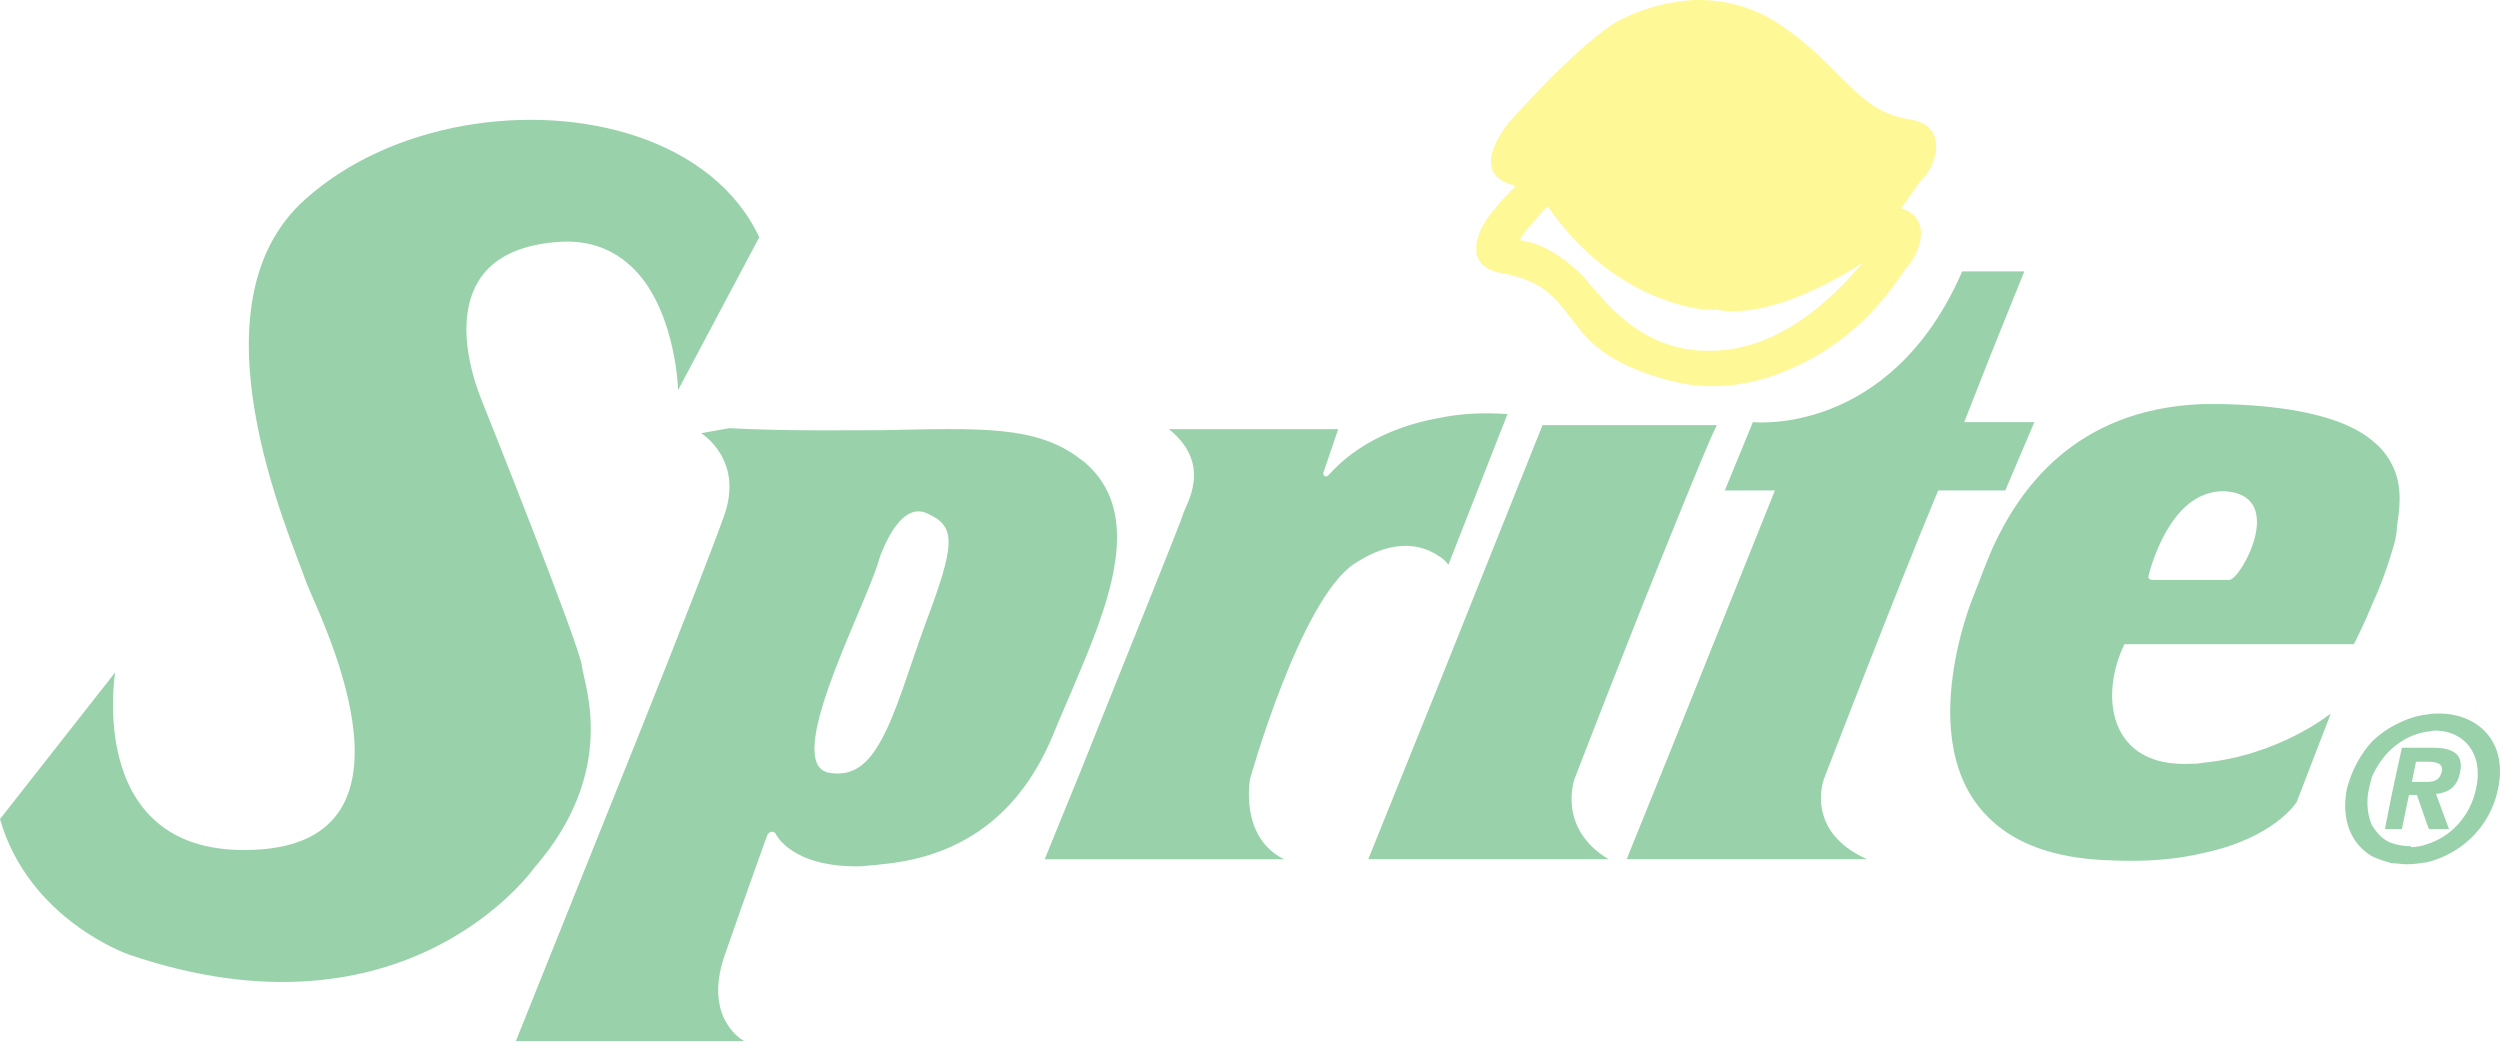
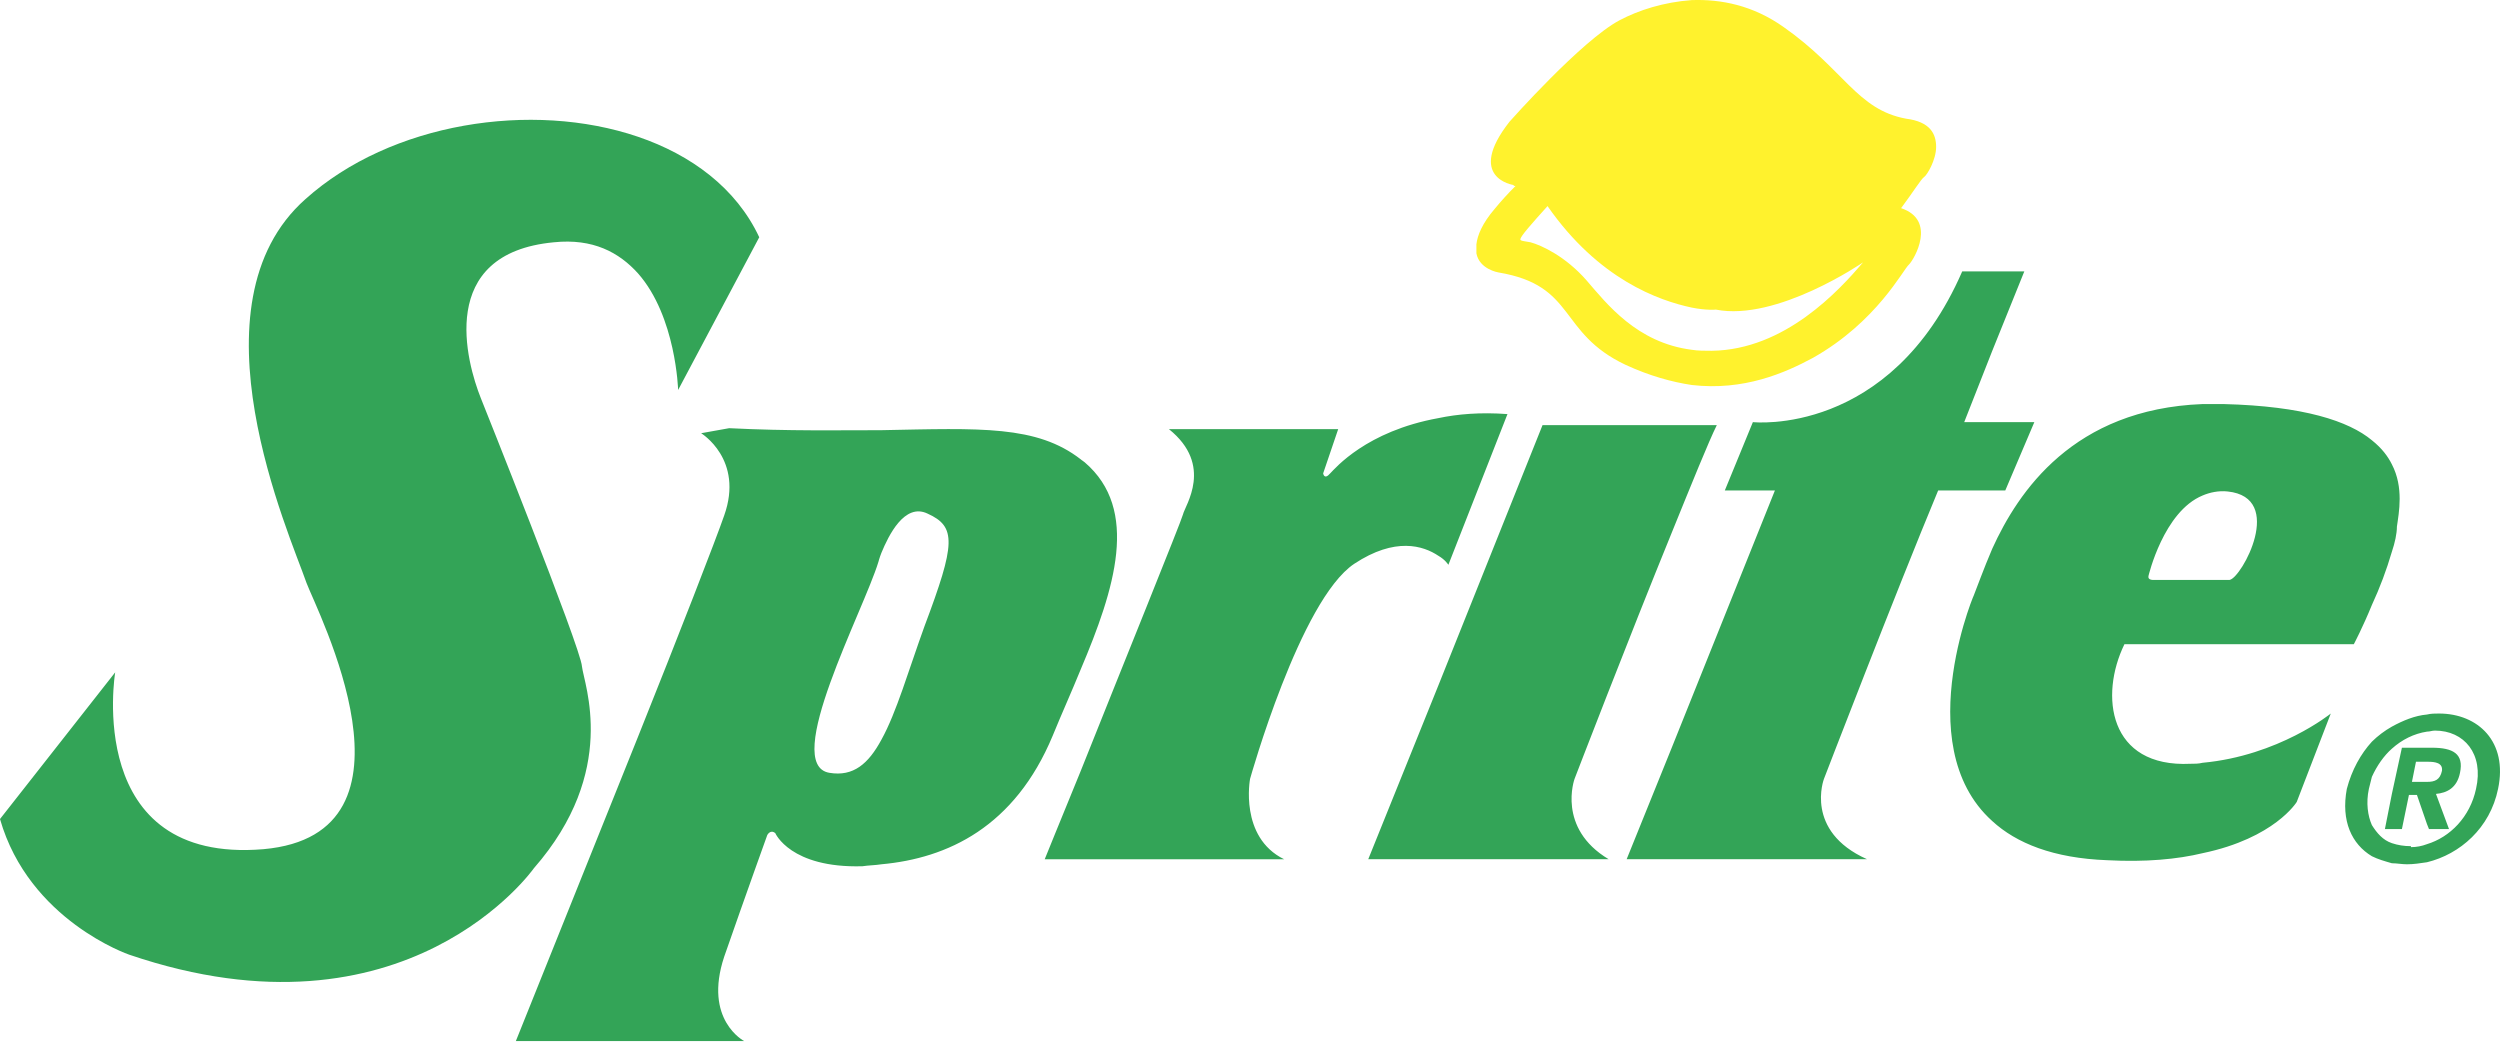
<svg xmlns="http://www.w3.org/2000/svg" width="80" height="34" viewBox="0 0 80 34" fill="none">
-   <g opacity="0.5">
-     <path fill-rule="evenodd" clip-rule="evenodd" d="M54.136 0.003C53.239 0.068 52.437 0.325 51.829 0.647C50.611 1.29 48.304 3.895 48.304 3.895C46.893 5.695 48.431 5.92 48.431 5.92C48.431 5.952 48.463 5.952 48.496 5.952C48.259 6.187 48.035 6.434 47.823 6.692C47.438 7.142 47.277 7.528 47.245 7.817V8.107C47.342 8.621 47.95 8.718 47.95 8.718C50.451 9.136 49.842 10.647 52.021 11.676C52.79 12.03 53.496 12.223 54.136 12.32C55.803 12.513 57.118 11.934 58.015 11.451C60.066 10.294 60.899 8.622 61.091 8.461C61.252 8.3 61.989 7.046 60.835 6.661C61.22 6.146 61.476 5.728 61.572 5.664C61.669 5.599 61.956 5.117 61.956 4.699C61.956 4.281 61.764 3.895 60.995 3.798C59.425 3.509 59.008 2.223 57.085 0.872C56.091 0.164 55.065 -0.029 54.136 0.003ZM54.136 11.193C52.374 10.968 51.412 9.714 50.771 8.974C50.098 8.203 49.329 7.849 48.976 7.753C48.623 7.688 48.592 7.721 48.719 7.528C48.848 7.334 49.521 6.595 49.521 6.595C51.155 8.942 53.079 9.617 54.136 9.843C54.617 9.939 54.906 9.907 54.906 9.907C56.861 10.293 59.618 8.396 59.618 8.396C58.849 9.296 57.118 11.193 54.778 11.225C54.553 11.225 54.329 11.225 54.136 11.193Z" fill="#FFF22D" />
-     <path fill-rule="evenodd" clip-rule="evenodd" d="M20.418 23.573C19.114 26.82 17.81 30.067 16.507 33.315H23.815C23.815 33.315 22.501 32.64 23.174 30.615C23.879 28.589 24.552 26.724 24.552 26.724C24.552 26.724 24.648 26.53 24.809 26.66C24.809 26.66 25.289 27.785 27.597 27.72C27.79 27.689 28.014 27.689 28.206 27.657C30.321 27.464 32.469 26.467 33.687 23.541C33.975 22.834 34.296 22.126 34.584 21.418C35.674 18.846 36.475 16.306 34.712 14.795C34.68 14.763 34.616 14.731 34.584 14.699C33.174 13.605 31.379 13.702 28.206 13.766C26.859 13.766 25.257 13.798 23.333 13.702L22.436 13.863C22.436 13.863 23.814 14.699 23.173 16.499C22.918 17.238 21.732 20.293 20.418 23.573V23.573ZM77.663 27.013C78.4 26.789 79.041 26.145 79.233 25.244C79.49 24.119 78.849 23.379 77.919 23.379C77.822 23.379 77.759 23.412 77.663 23.412C77.246 23.476 76.861 23.669 76.54 23.958C76.284 24.183 76.06 24.505 75.9 24.859C75.867 24.987 75.836 25.116 75.804 25.244C75.707 25.695 75.771 26.113 75.9 26.402C76.06 26.659 76.252 26.884 76.54 26.981C76.733 27.045 76.925 27.077 77.15 27.077V27.109C77.325 27.108 77.499 27.076 77.663 27.013V27.013ZM77.663 22.865C77.791 22.833 77.919 22.833 78.047 22.833C79.297 22.833 80.258 23.734 79.938 25.244C79.681 26.499 78.72 27.335 77.663 27.592C77.438 27.624 77.246 27.657 77.021 27.657C76.861 27.657 76.701 27.624 76.54 27.624C76.317 27.56 76.092 27.496 75.9 27.399C75.258 27.014 74.906 26.274 75.098 25.245C75.258 24.634 75.547 24.12 75.9 23.734C76.091 23.546 76.306 23.384 76.54 23.252C76.894 23.058 77.278 22.898 77.663 22.865V22.865ZM77.663 26.37L77.342 25.438H77.086L76.861 26.53H76.317L76.54 25.405L76.861 23.927H77.822C78.495 23.927 78.849 24.119 78.72 24.73C78.624 25.213 78.303 25.373 77.951 25.405L78.368 26.53H77.727L77.663 26.37V26.37ZM77.663 24.376H77.695C77.919 24.376 78.176 24.409 78.143 24.666C78.08 24.955 77.919 25.02 77.663 25.02H77.182L77.311 24.376H77.663V24.376ZM76.54 14.859C76.925 15.598 76.765 16.402 76.701 16.852C76.701 17.077 76.637 17.367 76.54 17.656C76.369 18.239 76.155 18.809 75.9 19.36C75.611 20.068 75.323 20.614 75.323 20.614H67.982C67.181 22.254 67.469 24.569 70.098 24.441C70.226 24.441 70.354 24.441 70.482 24.409C72.918 24.184 74.585 22.833 74.585 22.833L73.495 25.663C73.495 25.663 72.79 26.82 70.482 27.302C69.681 27.496 68.655 27.592 67.437 27.527C65.707 27.464 64.521 26.981 63.752 26.274C60.995 23.797 63.367 18.557 63.142 19.103C63.271 18.781 63.463 18.235 63.752 17.559C64.585 15.727 66.347 13.09 70.482 12.93H71.156C73.719 12.994 75.162 13.476 75.899 14.087C76.221 14.344 76.412 14.602 76.54 14.859V14.859ZM70.483 18.557H71.348C71.733 18.492 73.143 15.92 71.284 15.727C70.996 15.695 70.707 15.759 70.483 15.856C69.233 16.37 68.752 18.428 68.752 18.428C68.72 18.557 68.88 18.557 68.88 18.557H70.483V18.557V18.557ZM63.752 15.695H64.169L65.099 13.508H62.855L63.753 11.225L64.778 8.685H62.791C60.483 13.99 56.092 13.508 56.092 13.508L55.194 15.695H56.797L53.496 23.926L52.053 27.495H59.745C57.726 26.594 58.367 24.923 58.367 24.923C58.367 24.923 60.643 19.006 62.021 15.695H63.752V15.695ZM53.496 17.045C52.117 20.422 50.386 24.923 50.386 24.923C50.386 24.923 49.809 26.498 51.477 27.495H43.784L46.028 21.933L49.361 13.604H54.938C54.681 14.119 54.136 15.47 53.496 17.045V17.045ZM46.027 17.785C45.546 17.463 44.648 17.174 43.335 18.042C41.604 19.199 40.002 24.924 40.002 24.924C40.002 24.924 39.649 26.789 41.092 27.496H33.431C33.431 27.496 33.912 26.306 34.585 24.666C35.867 21.451 37.822 16.627 37.854 16.466C37.918 16.177 38.848 14.891 37.406 13.733H42.822L42.341 15.148C42.341 15.148 42.373 15.373 42.566 15.148C42.726 14.987 43.72 13.798 46.027 13.38C46.636 13.251 47.374 13.186 48.239 13.251L46.348 18.074C46.348 18.074 46.251 17.913 46.027 17.785V17.785ZM28.206 23.669C27.789 24.441 27.308 24.859 26.54 24.73C25.001 24.473 27.629 19.554 28.11 17.978C28.11 17.978 28.142 17.849 28.206 17.689C28.431 17.142 28.944 16.081 29.681 16.435C30.61 16.853 30.578 17.399 29.585 20.036C29.072 21.451 28.687 22.801 28.206 23.669V23.669ZM24.296 7.592L21.7 12.479C21.7 12.479 21.635 10.132 20.418 8.75C19.809 8.074 18.975 7.624 17.725 7.753C13.943 8.107 14.937 11.611 15.385 12.737C15.385 12.737 18.591 20.744 18.622 21.322C18.686 21.901 19.808 24.666 17.084 27.784C17.084 27.784 13.013 33.572 4.135 30.55C4.135 30.55 0.929 29.456 0 26.209L3.686 21.515C3.686 21.515 2.661 27.656 8.43 27.174C13.847 26.691 10.129 19.521 9.808 18.653C9.263 17.077 5.962 9.746 9.776 6.37C12.501 3.926 17.02 3.219 20.418 4.377C22.116 4.955 23.559 6.017 24.296 7.592V7.592Z" fill="#33A457" />
-   </g>
+   <path fill-rule="evenodd" clip-rule="evenodd" d="M54.136 0.003C53.239 0.068 52.437 0.325 51.829 0.647C50.611 1.29 48.304 3.895 48.304 3.895C46.893 5.695 48.431 5.92 48.431 5.92C48.431 5.952 48.463 5.952 48.496 5.952C48.259 6.187 48.035 6.434 47.823 6.692C47.438 7.142 47.277 7.528 47.245 7.817V8.107C47.342 8.621 47.95 8.718 47.95 8.718C50.451 9.136 49.842 10.647 52.021 11.676C52.79 12.03 53.496 12.223 54.136 12.32C55.803 12.513 57.118 11.934 58.015 11.451C60.066 10.294 60.899 8.622 61.091 8.461C61.252 8.3 61.989 7.046 60.835 6.661C61.22 6.146 61.476 5.728 61.572 5.664C61.669 5.599 61.956 5.117 61.956 4.699C61.956 4.281 61.764 3.895 60.995 3.798C59.425 3.509 59.008 2.223 57.085 0.872C56.091 0.164 55.065 -0.029 54.136 0.003ZM54.136 11.193C52.374 10.968 51.412 9.714 50.771 8.974C50.098 8.203 49.329 7.849 48.976 7.753C48.623 7.688 48.592 7.721 48.719 7.528C48.848 7.334 49.521 6.595 49.521 6.595C51.155 8.942 53.079 9.617 54.136 9.843C54.617 9.939 54.906 9.907 54.906 9.907C56.861 10.293 59.618 8.396 59.618 8.396C58.849 9.296 57.118 11.193 54.778 11.225C54.553 11.225 54.329 11.225 54.136 11.193Z" fill="#FFF22D" />
+   <path fill-rule="evenodd" clip-rule="evenodd" d="M20.418 23.573C19.114 26.82 17.81 30.067 16.507 33.315H23.815C23.815 33.315 22.501 32.64 23.174 30.615C23.879 28.589 24.552 26.724 24.552 26.724C24.552 26.724 24.648 26.53 24.809 26.66C24.809 26.66 25.289 27.785 27.597 27.72C27.79 27.689 28.014 27.689 28.206 27.657C30.321 27.464 32.469 26.467 33.687 23.541C33.975 22.834 34.296 22.126 34.584 21.418C35.674 18.846 36.475 16.306 34.712 14.795C34.68 14.763 34.616 14.731 34.584 14.699C33.174 13.605 31.379 13.702 28.206 13.766C26.859 13.766 25.257 13.798 23.333 13.702L22.436 13.863C22.436 13.863 23.814 14.699 23.173 16.499C22.918 17.238 21.732 20.293 20.418 23.573ZM77.663 27.013C78.4 26.789 79.041 26.145 79.233 25.244C79.49 24.119 78.849 23.379 77.919 23.379C77.822 23.379 77.759 23.412 77.663 23.412C77.246 23.476 76.861 23.669 76.54 23.958C76.284 24.183 76.06 24.505 75.9 24.859C75.867 24.987 75.836 25.116 75.804 25.244C75.707 25.695 75.771 26.113 75.9 26.402C76.06 26.659 76.252 26.884 76.54 26.981C76.733 27.045 76.925 27.077 77.15 27.077V27.109C77.325 27.108 77.499 27.076 77.663 27.013ZM77.663 22.865C77.791 22.833 77.919 22.833 78.047 22.833C79.297 22.833 80.258 23.734 79.938 25.244C79.681 26.499 78.72 27.335 77.663 27.592C77.438 27.624 77.246 27.657 77.021 27.657C76.861 27.657 76.701 27.624 76.54 27.624C76.317 27.56 76.092 27.496 75.9 27.399C75.258 27.014 74.906 26.274 75.098 25.245C75.258 24.634 75.547 24.12 75.9 23.734C76.091 23.546 76.306 23.384 76.54 23.252C76.894 23.058 77.278 22.898 77.663 22.865ZM77.663 26.37L77.342 25.438H77.086L76.861 26.53H76.317L76.54 25.405L76.861 23.927H77.822C78.495 23.927 78.849 24.119 78.72 24.73C78.624 25.213 78.303 25.373 77.951 25.405L78.368 26.53H77.727L77.663 26.37ZM77.663 24.376H77.695C77.919 24.376 78.176 24.409 78.143 24.666C78.08 24.955 77.919 25.02 77.663 25.02H77.182L77.311 24.376H77.663ZM76.54 14.859C76.925 15.598 76.765 16.402 76.701 16.852C76.701 17.077 76.637 17.367 76.54 17.656C76.369 18.239 76.155 18.809 75.9 19.36C75.611 20.068 75.323 20.614 75.323 20.614H67.982C67.181 22.254 67.469 24.569 70.098 24.441C70.226 24.441 70.354 24.441 70.482 24.409C72.918 24.184 74.585 22.833 74.585 22.833L73.495 25.663C73.495 25.663 72.79 26.82 70.482 27.302C69.681 27.496 68.655 27.592 67.437 27.527C65.707 27.464 64.521 26.981 63.752 26.274C60.995 23.797 63.367 18.557 63.142 19.103C63.271 18.781 63.463 18.235 63.752 17.559C64.585 15.727 66.347 13.09 70.482 12.93H71.156C73.719 12.994 75.162 13.476 75.899 14.087C76.221 14.344 76.412 14.602 76.54 14.859ZM70.483 18.557H71.348C71.733 18.492 73.143 15.92 71.284 15.727C70.996 15.695 70.707 15.759 70.483 15.856C69.233 16.37 68.752 18.428 68.752 18.428C68.72 18.557 68.88 18.557 68.88 18.557H70.483V18.557ZM63.752 15.695H64.169L65.099 13.508H62.855L63.753 11.225L64.778 8.685H62.791C60.483 13.99 56.092 13.508 56.092 13.508L55.194 15.695H56.797L53.496 23.926L52.053 27.495H59.745C57.726 26.594 58.367 24.923 58.367 24.923C58.367 24.923 60.643 19.006 62.021 15.695H63.752ZM53.496 17.045C52.117 20.422 50.386 24.923 50.386 24.923C50.386 24.923 49.809 26.498 51.477 27.495H43.784L46.028 21.933L49.361 13.604H54.938C54.681 14.119 54.136 15.47 53.496 17.045ZM46.028 17.785C45.546 17.463 44.648 17.174 43.335 18.042C41.604 19.199 40.002 24.924 40.002 24.924C40.002 24.924 39.649 26.789 41.092 27.496H33.431C33.431 27.496 33.912 26.306 34.585 24.666C35.867 21.451 37.822 16.627 37.854 16.466C37.918 16.177 38.848 14.891 37.406 13.733H42.822L42.341 15.148C42.341 15.148 42.373 15.373 42.566 15.148C42.726 14.987 43.72 13.798 46.028 13.38C46.636 13.251 47.374 13.186 48.239 13.251L46.348 18.074C46.348 18.074 46.251 17.913 46.028 17.785ZM28.206 23.669C27.789 24.441 27.308 24.859 26.54 24.73C25.001 24.473 27.629 19.554 28.11 17.978C28.11 17.978 28.142 17.849 28.206 17.689C28.431 17.142 28.944 16.081 29.681 16.435C30.61 16.853 30.578 17.399 29.585 20.036C29.072 21.451 28.687 22.801 28.206 23.669ZM24.296 7.592L21.7 12.479C21.7 12.479 21.635 10.132 20.418 8.75C19.809 8.074 18.975 7.624 17.725 7.753C13.943 8.107 14.937 11.611 15.385 12.737C15.385 12.737 18.591 20.744 18.622 21.322C18.686 21.901 19.808 24.666 17.084 27.784C17.084 27.784 13.013 33.572 4.135 30.55C4.135 30.55 0.929 29.456 0 26.209L3.686 21.515C3.686 21.515 2.661 27.656 8.43 27.174C13.847 26.691 10.129 19.521 9.808 18.653C9.263 17.077 5.962 9.746 9.776 6.37C12.501 3.926 17.02 3.219 20.418 4.377C22.116 4.955 23.559 6.017 24.296 7.592Z" fill="#33A457" />
</svg>
